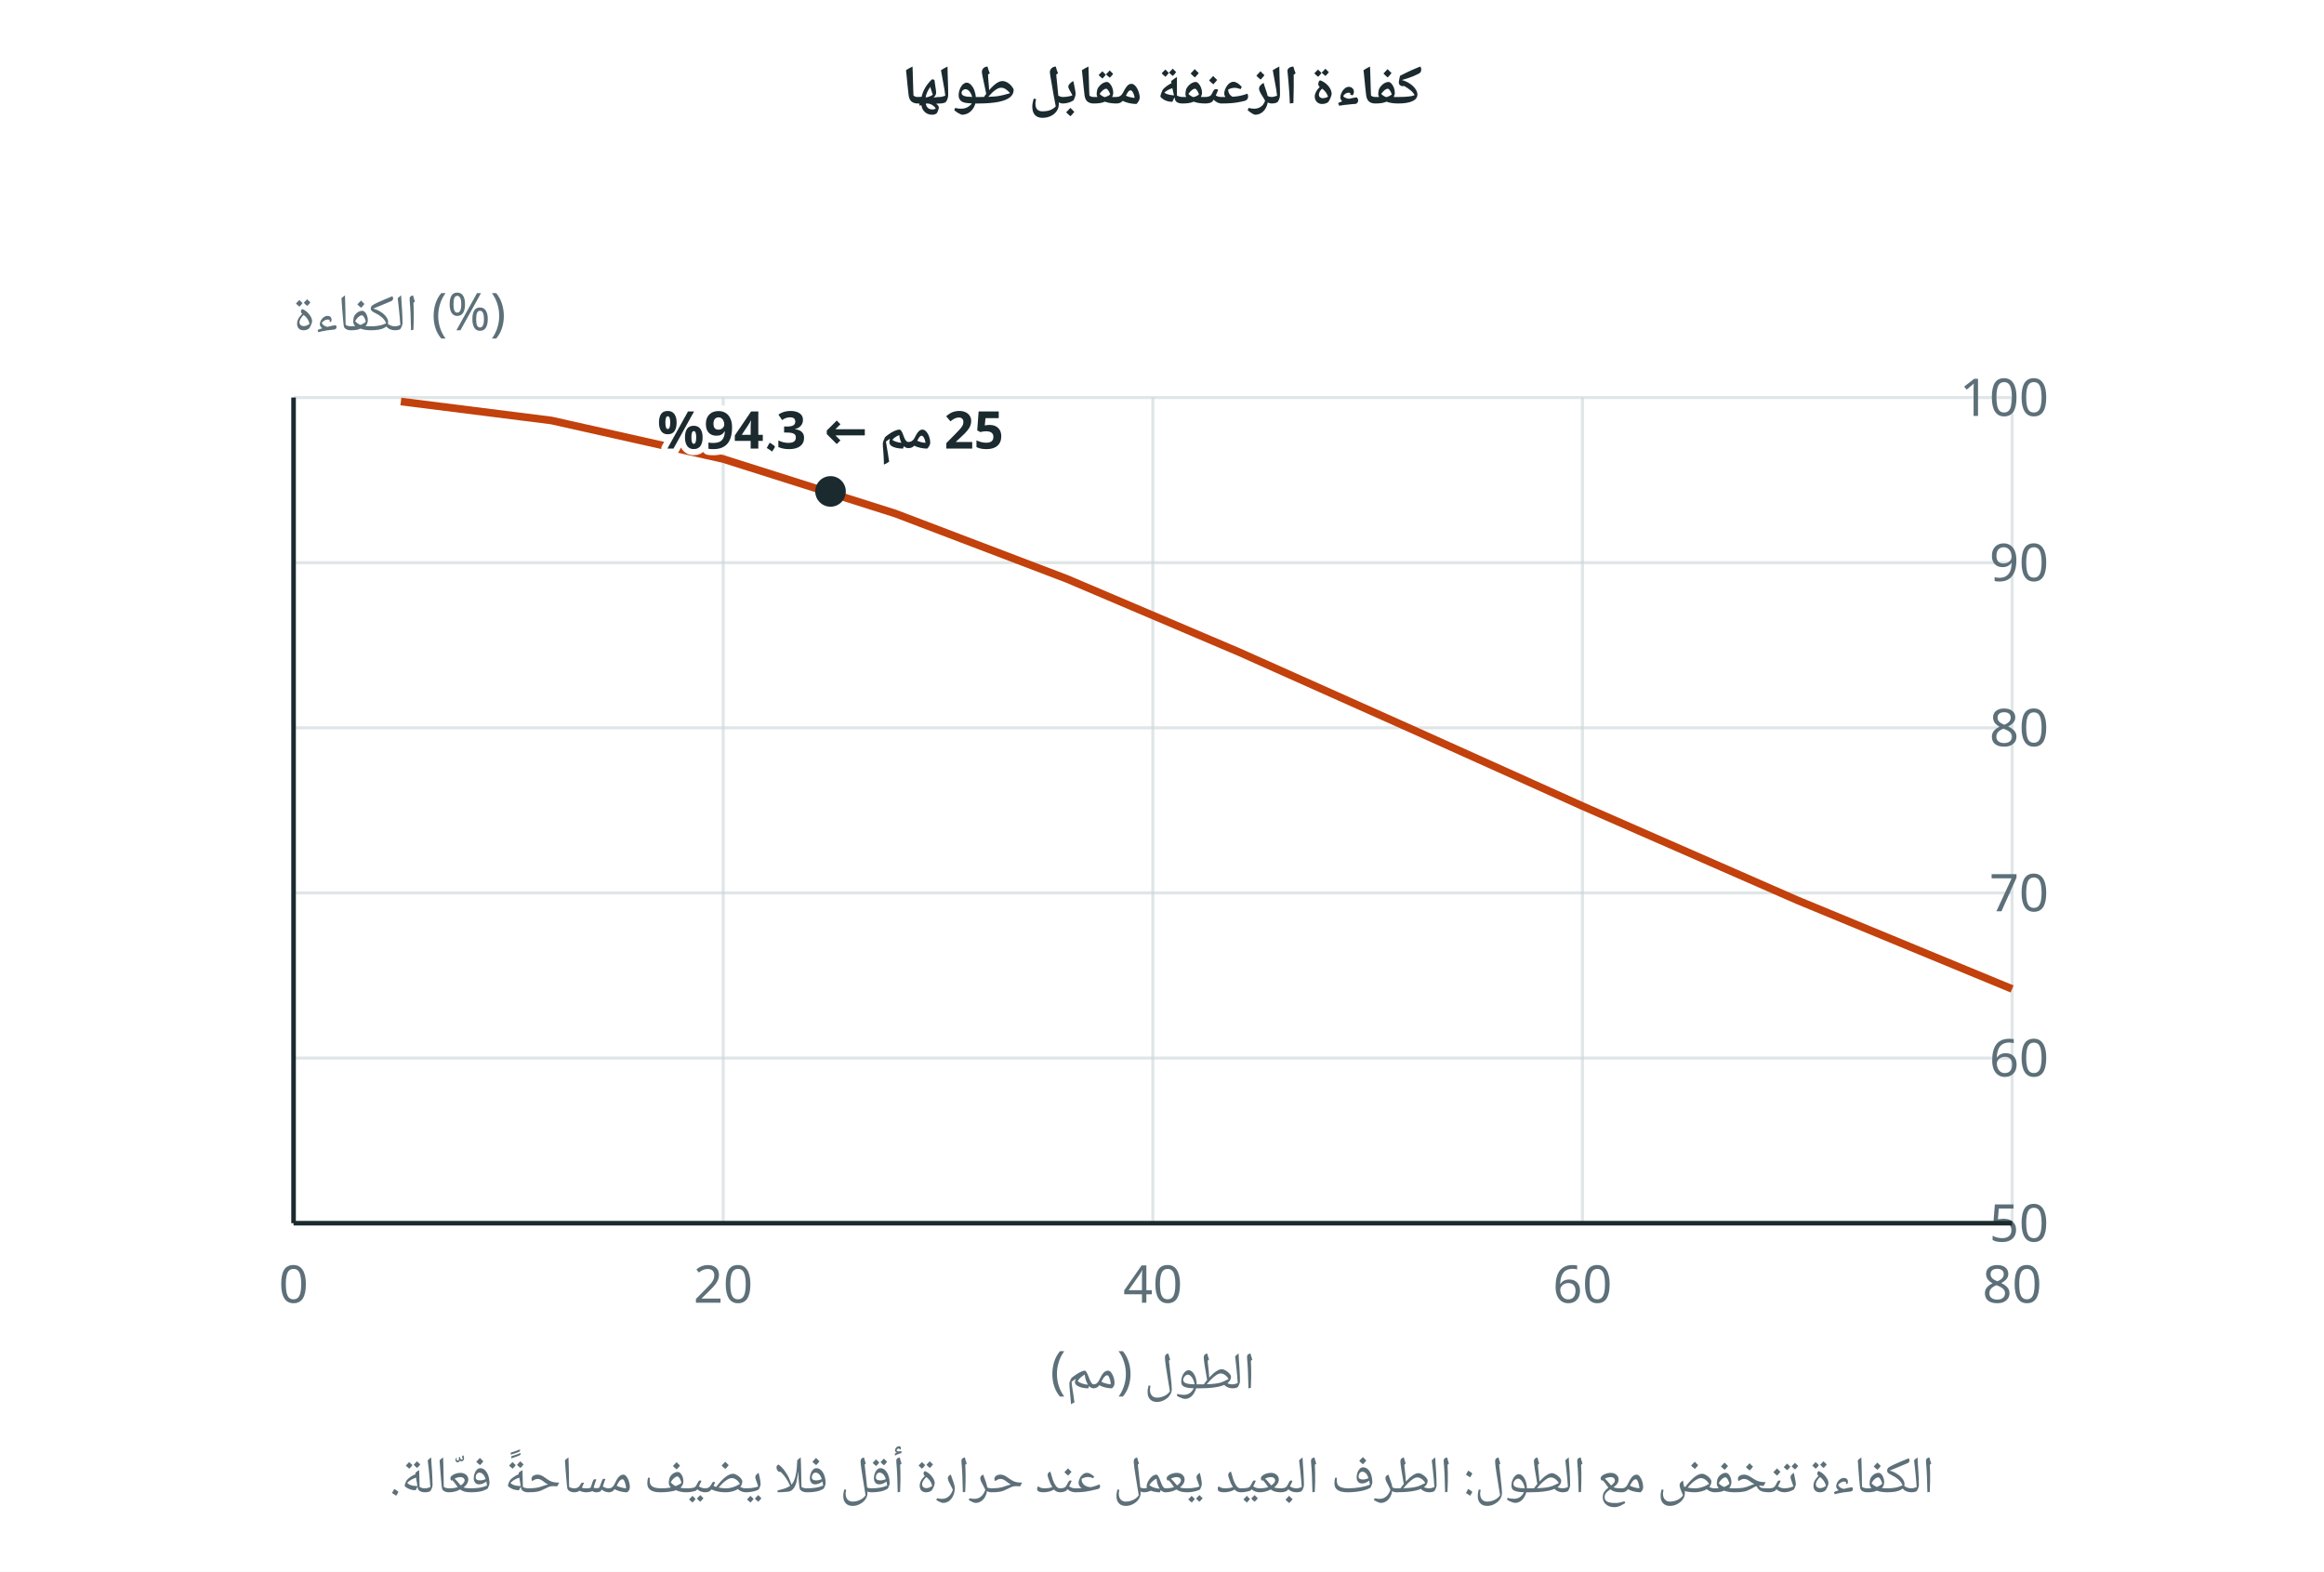
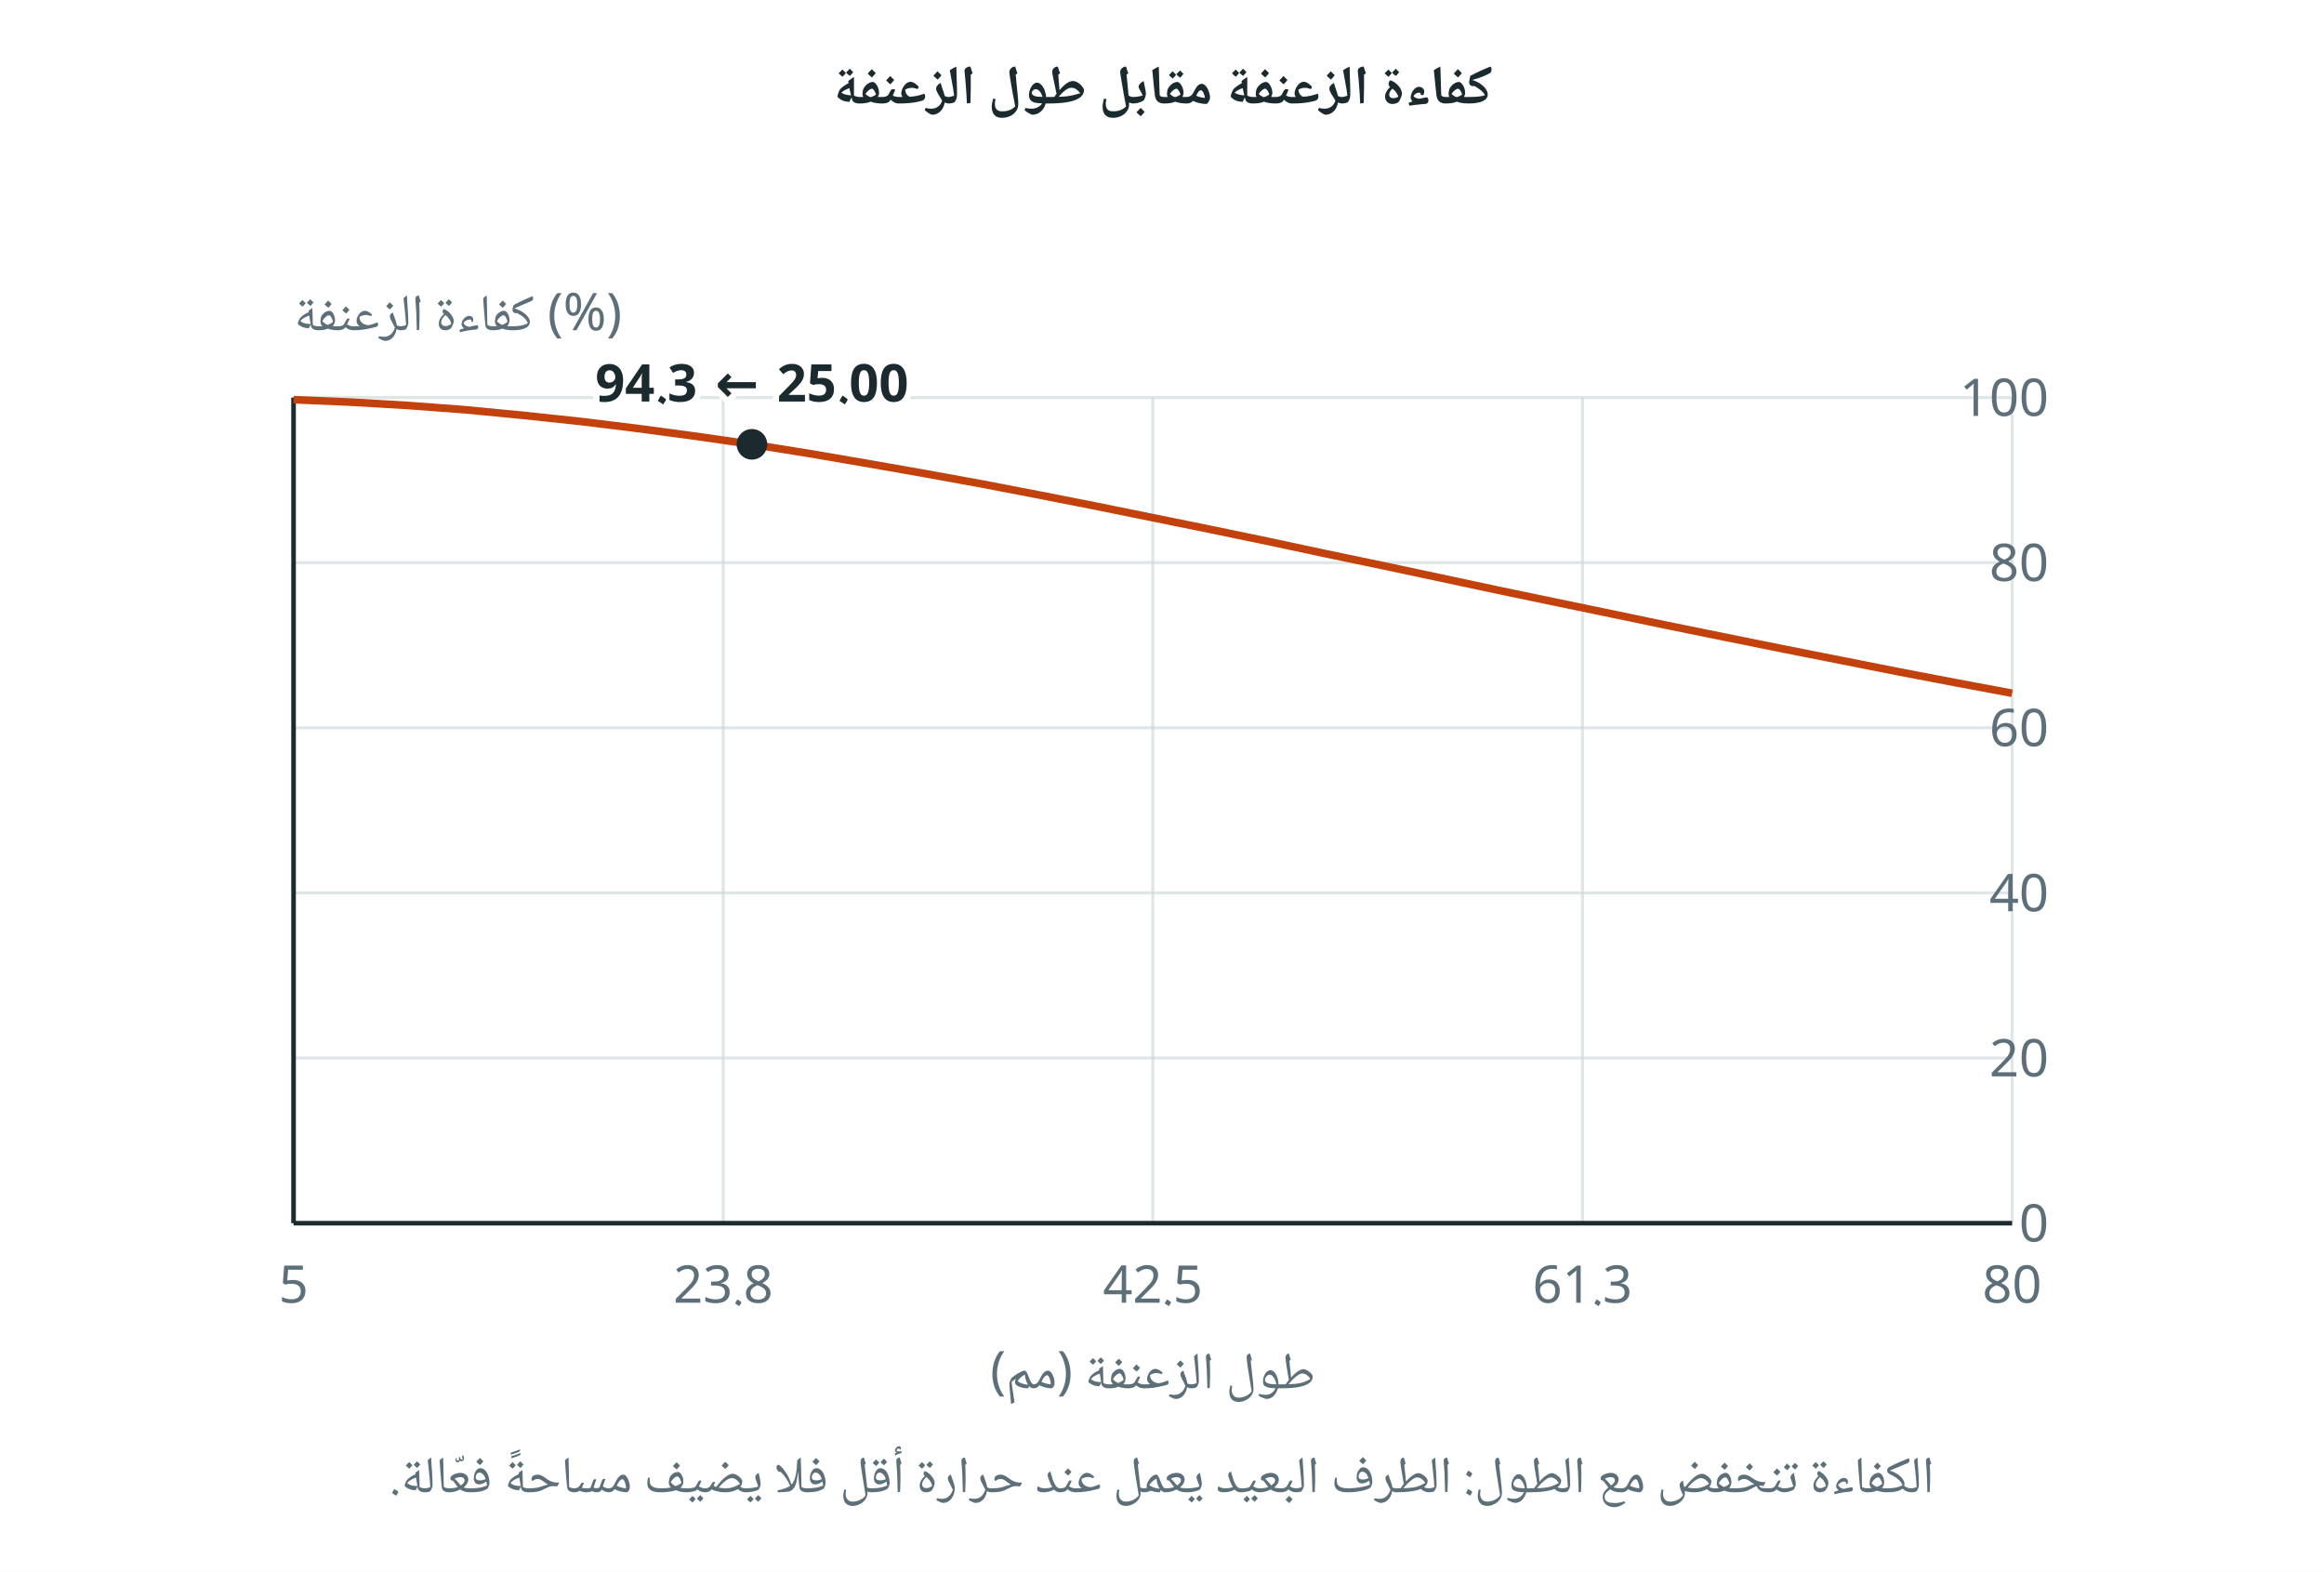
<svg xmlns="http://www.w3.org/2000/svg" width="760" height="514" viewBox="0 0 760 514" role="img" aria-labelledby="t">
  <rect width="760" height="514" fill="#ffffff" />
  <g font-family="'Segoe UI', 'Noto Naskh Arabic', system-ui, sans-serif" direction="rtl">
-     <text x="380" y="34" font-size="18" font-weight="700" fill="#1b2a2f" text-anchor="middle">كفاءة الزعنفة مقابل طولها</text>
+     <text x="380" y="34" font-size="18" font-weight="700" fill="#1b2a2f" text-anchor="middle">كفاءة الزعنفة مقابل طول الزعنفة</text>
    <line x1="96" y1="130" x2="96" y2="400" stroke="#cbd5d9" stroke-width="1" stroke-opacity="0.6" />
-     <text x="96" y="426" font-size="17" font-weight="400" fill="#5d7079" text-anchor="middle">0</text>
+     <text x="96" y="426" font-size="17" font-weight="400" fill="#5d7079" text-anchor="middle">5</text>
    <line x1="236.5" y1="130" x2="236.5" y2="400" stroke="#cbd5d9" stroke-width="1" stroke-opacity="0.6" />
-     <text x="236.5" y="426" font-size="17" font-weight="400" fill="#5d7079" text-anchor="middle">20</text>
+     <text x="236.5" y="426" font-size="17" font-weight="400" fill="#5d7079" text-anchor="middle">23.8</text>
    <line x1="377" y1="130" x2="377" y2="400" stroke="#cbd5d9" stroke-width="1" stroke-opacity="0.6" />
-     <text x="377" y="426" font-size="17" font-weight="400" fill="#5d7079" text-anchor="middle">40</text>
+     <text x="377" y="426" font-size="17" font-weight="400" fill="#5d7079" text-anchor="middle">42.5</text>
    <line x1="517.5" y1="130" x2="517.5" y2="400" stroke="#cbd5d9" stroke-width="1" stroke-opacity="0.6" />
-     <text x="517.5" y="426" font-size="17" font-weight="400" fill="#5d7079" text-anchor="middle">60</text>
+     <text x="517.5" y="426" font-size="17" font-weight="400" fill="#5d7079" text-anchor="middle">61.3</text>
    <line x1="658" y1="130" x2="658" y2="400" stroke="#cbd5d9" stroke-width="1" stroke-opacity="0.6" />
    <text x="658" y="426" font-size="17" font-weight="400" fill="#5d7079" text-anchor="middle">80</text>
    <line x1="96" y1="400" x2="658" y2="400" stroke="#cbd5d9" stroke-width="1" stroke-opacity="0.6" />
-     <text x="670" y="406" font-size="17" font-weight="400" fill="#5d7079" text-anchor="start">50</text>
+     <text x="670" y="406" font-size="17" font-weight="400" fill="#5d7079" text-anchor="start">0</text>
    <line x1="96" y1="346" x2="658" y2="346" stroke="#cbd5d9" stroke-width="1" stroke-opacity="0.6" />
-     <text x="670" y="352" font-size="17" font-weight="400" fill="#5d7079" text-anchor="start">60</text>
+     <text x="670" y="352" font-size="17" font-weight="400" fill="#5d7079" text-anchor="start">20</text>
    <line x1="96" y1="292" x2="658" y2="292" stroke="#cbd5d9" stroke-width="1" stroke-opacity="0.6" />
-     <text x="670" y="298" font-size="17" font-weight="400" fill="#5d7079" text-anchor="start">70</text>
+     <text x="670" y="298" font-size="17" font-weight="400" fill="#5d7079" text-anchor="start">40</text>
    <line x1="96" y1="238" x2="658" y2="238" stroke="#cbd5d9" stroke-width="1" stroke-opacity="0.6" />
-     <text x="670" y="244" font-size="17" font-weight="400" fill="#5d7079" text-anchor="start">80</text>
+     <text x="670" y="244" font-size="17" font-weight="400" fill="#5d7079" text-anchor="start">60</text>
    <line x1="96" y1="184" x2="658" y2="184" stroke="#cbd5d9" stroke-width="1" stroke-opacity="0.6" />
-     <text x="670" y="190" font-size="17" font-weight="400" fill="#5d7079" text-anchor="start">90</text>
+     <text x="670" y="190" font-size="17" font-weight="400" fill="#5d7079" text-anchor="start">80</text>
    <line x1="96" y1="130" x2="658" y2="130" stroke="#cbd5d9" stroke-width="1" stroke-opacity="0.6" />
    <text x="670" y="136" font-size="17" font-weight="400" fill="#5d7079" text-anchor="start">100</text>
    <line x1="96" y1="130" x2="96" y2="400" stroke="#1b2a2f" stroke-width="1.5" />
    <line x1="96" y1="400" x2="658" y2="400" stroke="#1b2a2f" stroke-width="1.5" />
-     <path d="M131.1,131.3 L180.3,137.5 L236.5,150.1 L292.7,167.9 L348.9,189.3 L405.1,213.2 L461.3,238.3 L517.5,263.6 L587.8,294.4 L658,323.4" fill="none" stroke="#c2410c" stroke-width="2.5" stroke-linejoin="round" />
-     <circle cx="271.6" cy="160.7" r="5" fill="#1b2a2f" />
-     <text x="271.6" y="146.7" font-size="17" font-weight="700" fill="#1b2a2f" text-anchor="middle" stroke="#ffffff" stroke-width="4" stroke-linejoin="round" paint-order="stroke">25 مم ← 94.3%</text>
-     <text x="377" y="454" font-size="17" font-weight="400" fill="#5d7079" text-anchor="middle">الطول (مم)</text>
-     <text x="96" y="108" font-size="17" font-weight="400" fill="#5d7079" text-anchor="start" direction="ltr">الكفاءة (%)</text>
+     <path d="M96,130.7 L114.7,131.5 L133.5,132.6 L152.2,134 L170.9,135.8 L189.7,137.8 L208.4,140.1 L227.1,142.6 L245.9,145.3 L264.6,148.3 L283.3,151.5 L302.1,154.8 L320.8,158.2 L339.5,161.8 L358.3,165.5 L377,169.3 L395.7,173.1 L414.5,177 L433.2,181 L451.9,184.9 L470.7,188.9 L489.4,192.9 L508.1,196.8 L526.9,200.7 L545.6,204.6 L564.3,208.4 L583.1,212.2 L601.8,215.9 L620.5,219.6 L639.3,223.2 L658,226.7" fill="none" stroke="#c2410c" stroke-width="2.5" stroke-linejoin="round" />
+     <circle cx="245.9" cy="145.3" r="5" fill="#1b2a2f" />
+     <text x="245.9" y="131.3" font-size="17" font-weight="700" fill="#1b2a2f" text-anchor="middle" stroke="#ffffff" stroke-width="4" stroke-linejoin="round" paint-order="stroke">25.00 ← 94.3</text>
+     <text x="377" y="454" font-size="17" font-weight="400" fill="#5d7079" text-anchor="middle">طول الزعنفة (مم)</text>
+     <text x="96" y="108" font-size="17" font-weight="400" fill="#5d7079" text-anchor="start" direction="ltr">كفاءة الزعنفة (%)</text>
    <text x="380" y="488" font-size="17" font-weight="400" fill="#5d7079" text-anchor="middle">الكفاءة تنخفض مع الطول: الطرف البعيد يعمل عند حرارة أقل فلا يضيف مساحةً فعّالة.</text>
  </g>
</svg>
